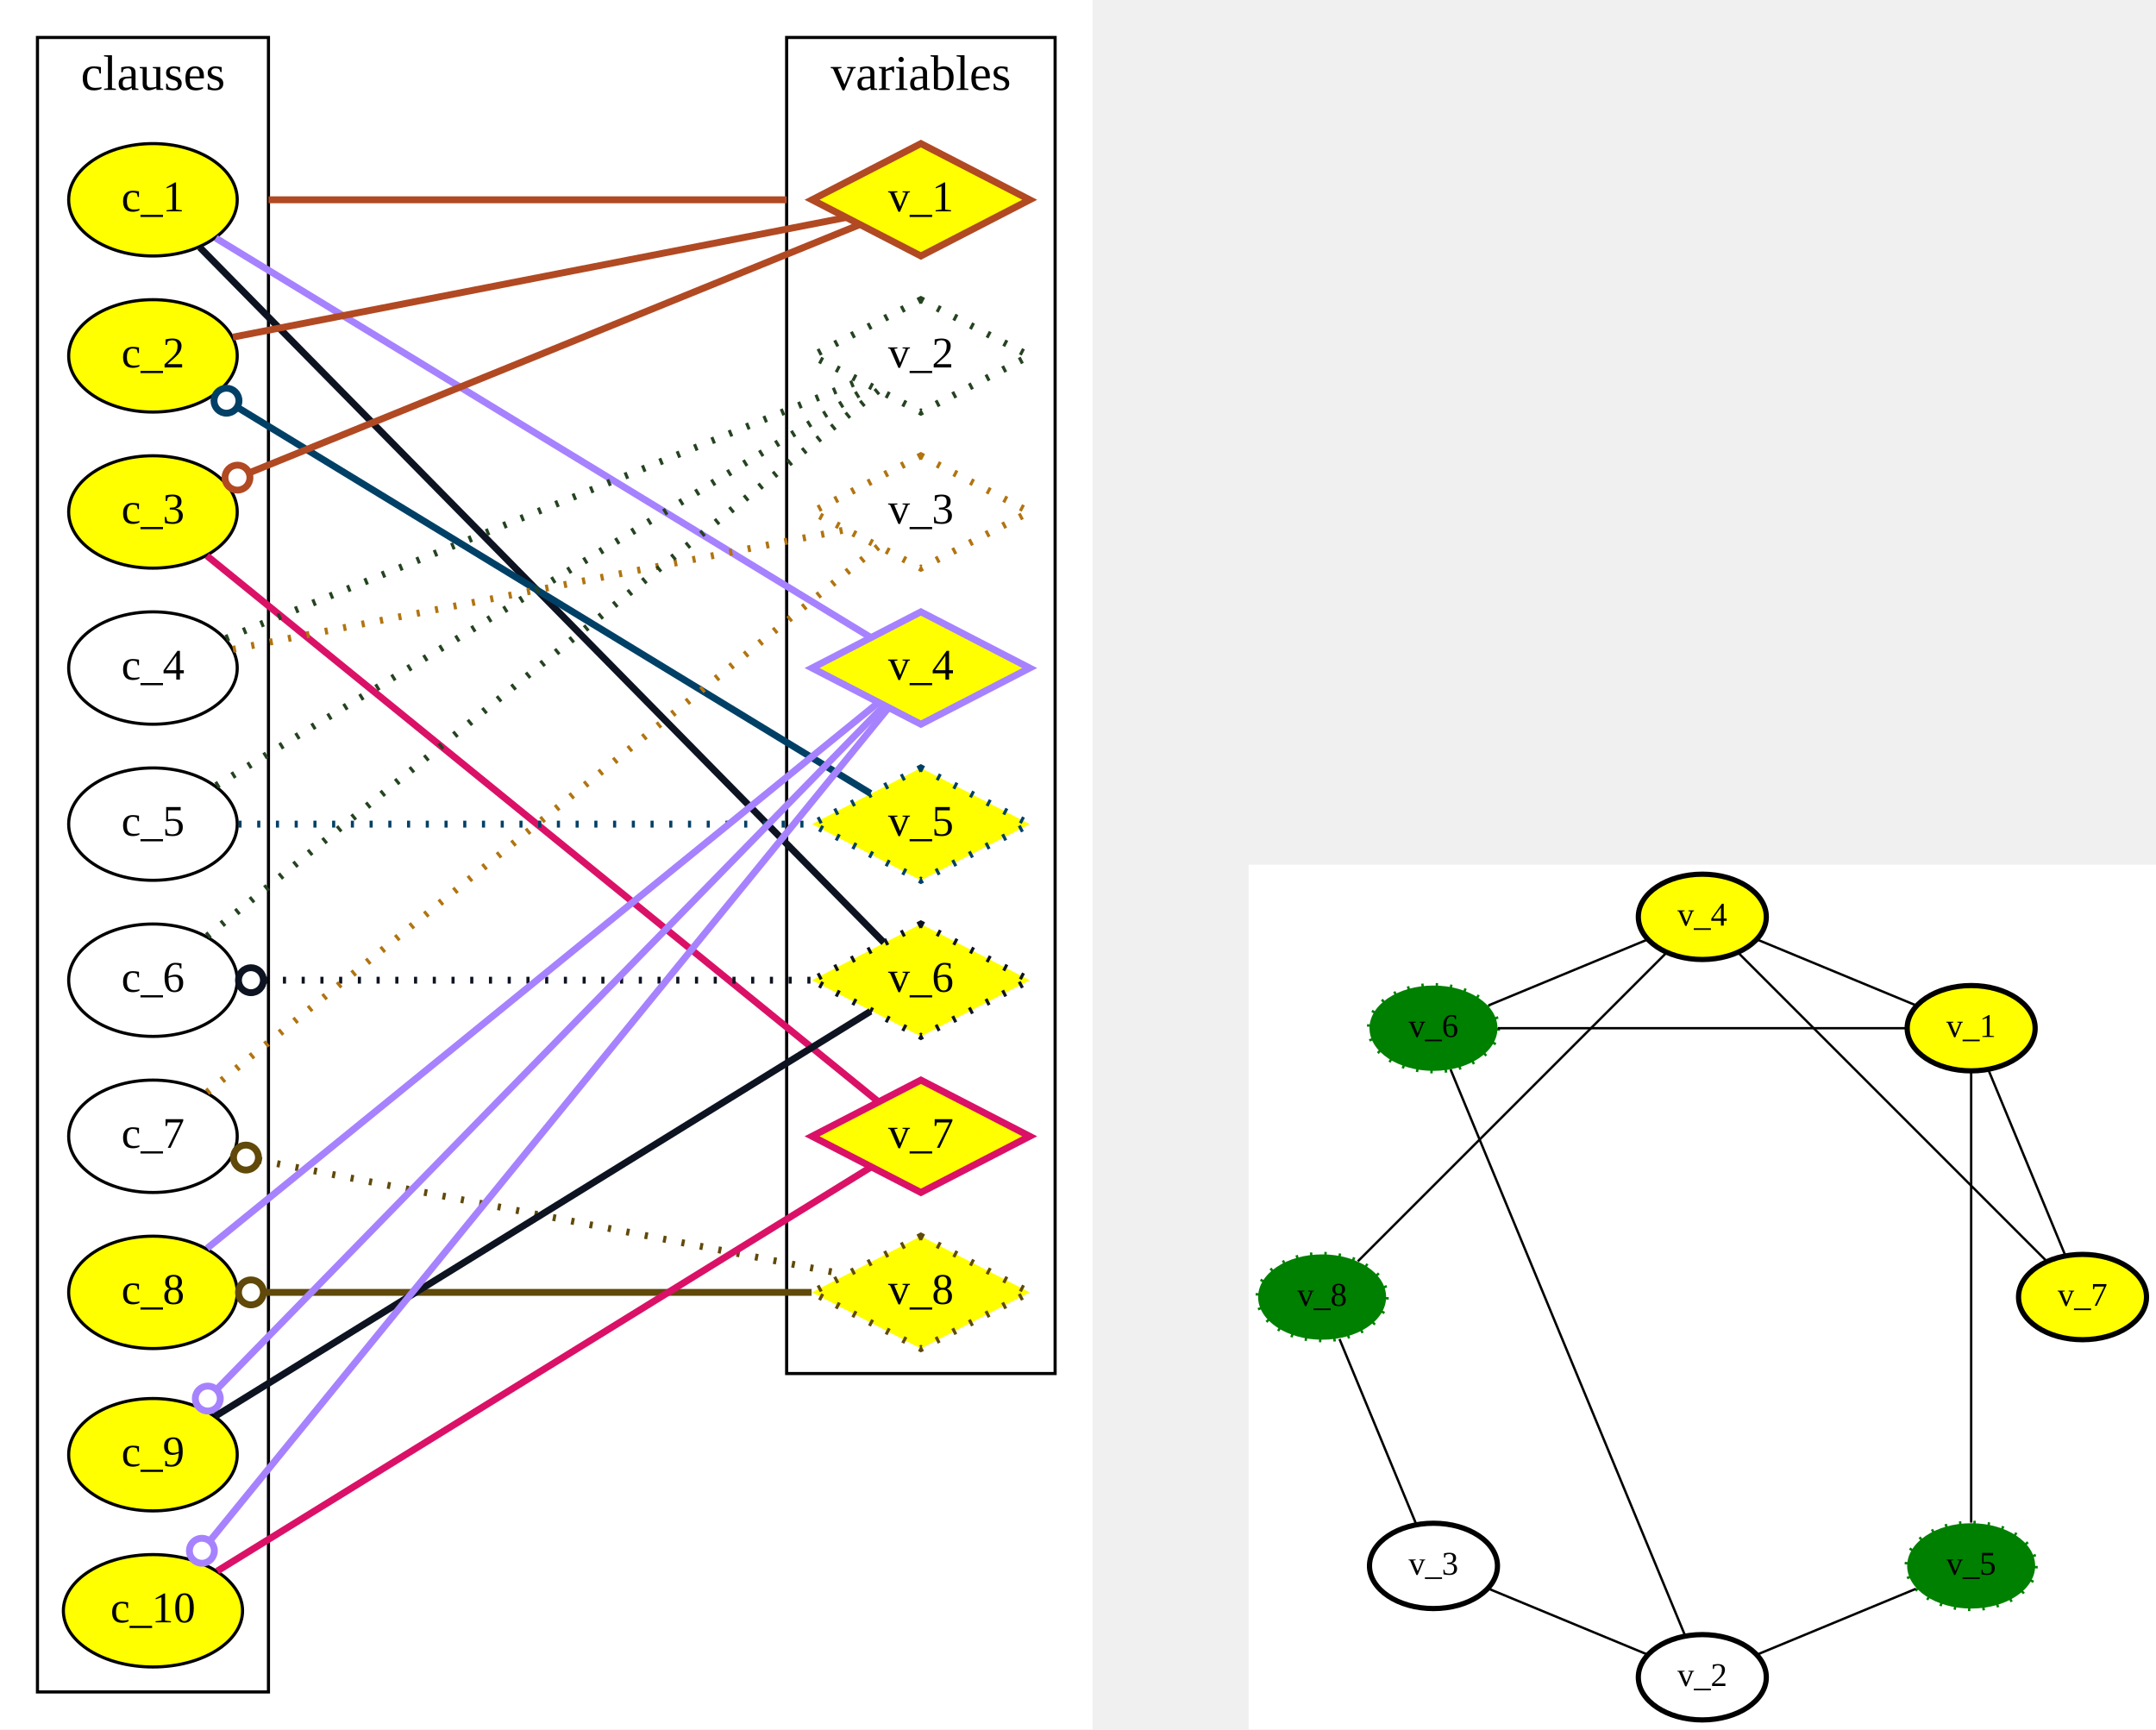
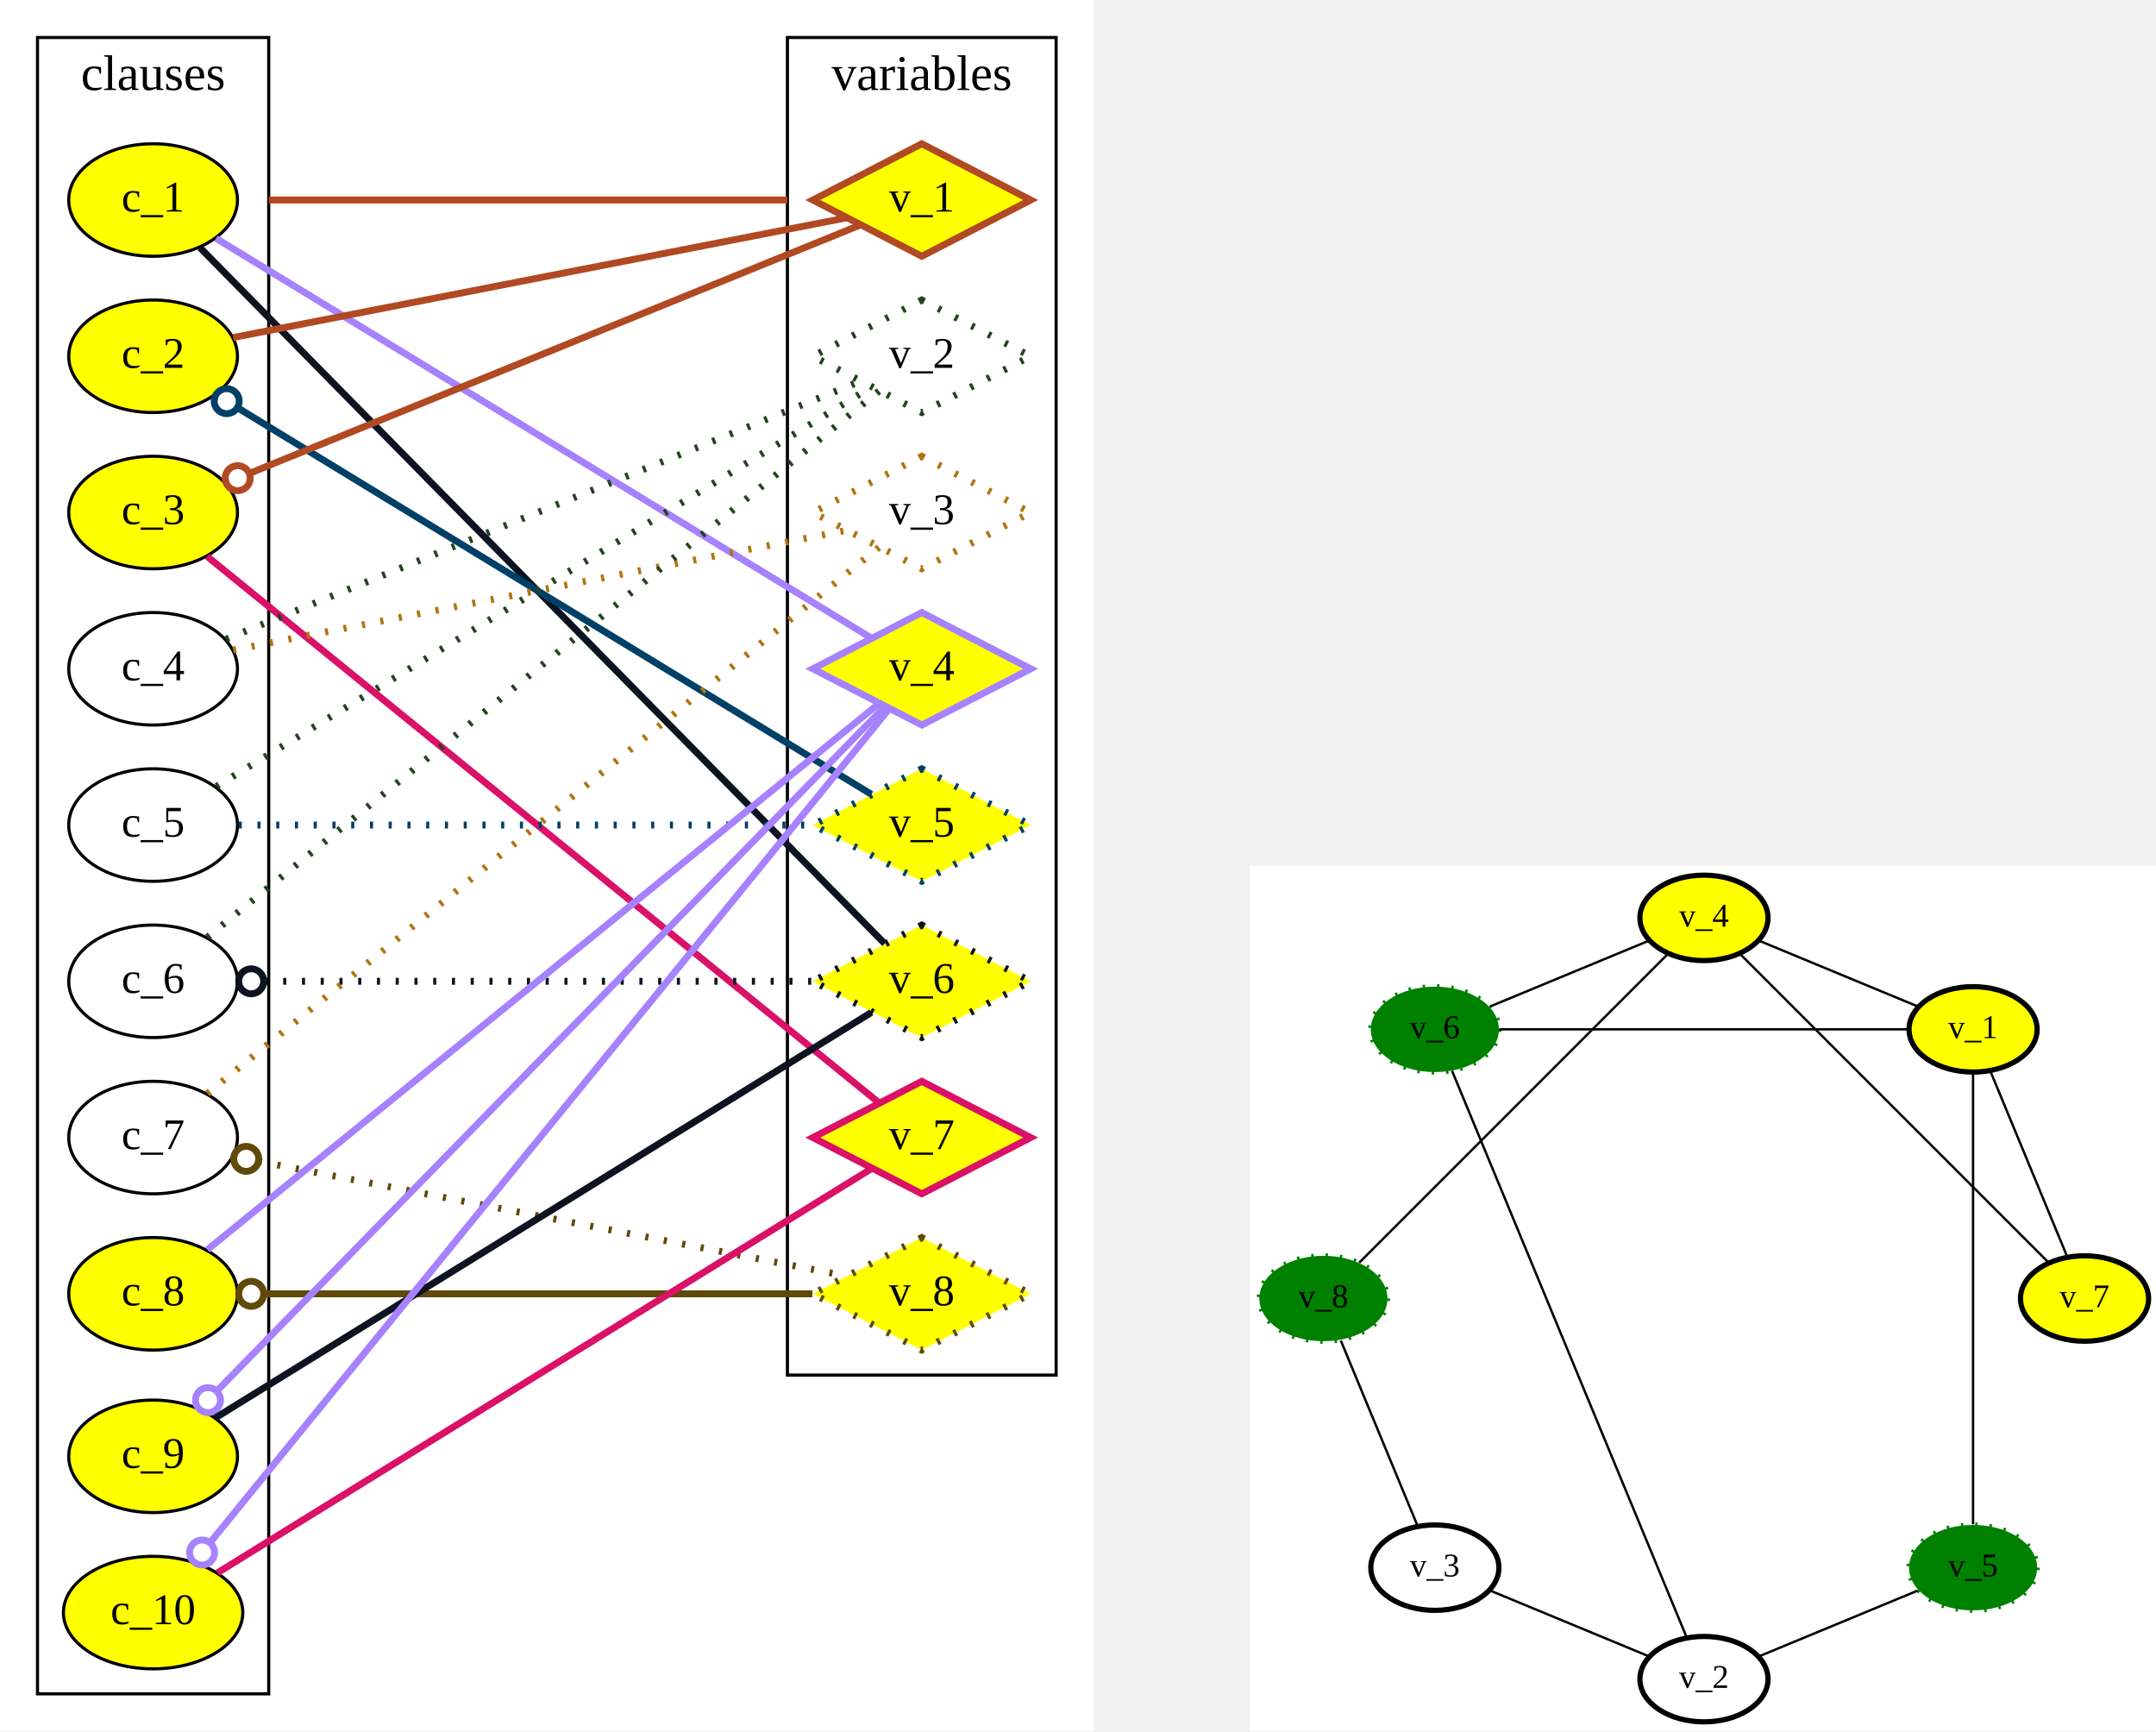
- <svg xmlns="http://www.w3.org/2000/svg" width="690.666pt" height="554.0pt" viewBox="0.0 0.0 690.666 554.0" preserveAspectRatio="xMinYMin">
+ <svg xmlns="http://www.w3.org/2000/svg" width="690pt" height="554pt" viewBox="0.0 0.0 690 554" preserveAspectRatio="xMinYMin">
  <g id="graph0" class="graph" transform="scale(1 1) rotate(0) translate(4 550)">
    <polygon fill="white" stroke="transparent" points="-4,4 -4,-550 346,-550 346,4 -4,4" />
    <g id="clust1" class="cluster">
      <polygon fill="none" stroke="black" points="8,-8 8,-538 82,-538 82,-8 8,-8" />
      <text text-anchor="middle" x="45" y="-521.2" font-family="Times New Roman,serif" font-size="16.00">clauses</text>
    </g>
    <g id="clust2" class="cluster">
      <polygon fill="none" stroke="black" points="248,-110 248,-538 334,-538 334,-110 248,-110" />
      <text text-anchor="middle" x="291" y="-521.2" font-family="Times New Roman,serif" font-size="16.00">variables</text>
    </g>
    <g id="node1" class="node">
      <ellipse fill="yellow" stroke="black" cx="45" cy="-486" rx="27" ry="18" />
      <text text-anchor="middle" x="45" y="-482.3" font-family="Times New Roman,serif" font-size="14.00">c_1</text>
    </g>
    <g id="node2" class="node">
      <ellipse fill="yellow" stroke="black" cx="45" cy="-436" rx="27" ry="18" />
      <text text-anchor="middle" x="45" y="-432.3" font-family="Times New Roman,serif" font-size="14.00">c_2</text>
    </g>
    <g id="node11" class="node">
      <polygon fill="yellow" stroke="#b14923" stroke-width="2.2" points="291,-504 256.14,-486 291,-468 325.86,-486 291,-504" />
      <text text-anchor="middle" x="291" y="-482.3" font-family="Times New Roman,serif" font-size="14.00">v_1</text>
    </g>
    <g id="edge17" class="edge">
      <path fill="none" stroke="#b14923" stroke-width="2.2" d="M82,-486C137.33,-486 192.67,-486 248,-486" />
    </g>
    <g id="node14" class="node">
      <polygon fill="yellow" stroke="#a682ff" stroke-width="2.2" points="291,-354 256.14,-336 291,-318 325.86,-336 291,-354" />
      <text text-anchor="middle" x="291" y="-332.3" font-family="Times New Roman,serif" font-size="14.00">v_4</text>
    </g>
    <g id="edge18" class="edge">
      <path fill="none" stroke="#a682ff" stroke-width="2.2" d="M65.13,-473.72C112.75,-444.69 231.57,-372.24 274.88,-345.83" />
    </g>
    <g id="node16" class="node">
      <polygon fill="yellow" stroke="#0d1321" stroke-width="2.2" stroke-dasharray="1,5" points="291,-254 256.14,-236 291,-218 325.86,-236 291,-254" />
      <text text-anchor="middle" x="291" y="-232.3" font-family="Times New Roman,serif" font-size="14.00">v_6</text>
    </g>
    <g id="edge19" class="edge">
      <path fill="none" stroke="#0d1321" stroke-width="2.2" d="M60.02,-470.74C105.08,-424.94 238.54,-289.31 279.15,-248.05" />
    </g>
    <g id="node3" class="node">
      <ellipse fill="yellow" stroke="black" cx="45" cy="-386" rx="27" ry="18" />
      <text text-anchor="middle" x="45" y="-382.3" font-family="Times New Roman,serif" font-size="14.00">c_3</text>
    </g>
    <g id="edge20" class="edge">
      <path fill="none" stroke="#b14923" stroke-width="2.2" d="M70.6,-442C118.37,-451.32 220.42,-471.23 266.96,-480.31" />
    </g>
    <g id="node15" class="node">
      <polygon fill="yellow" stroke="#004066" stroke-width="2.2" stroke-dasharray="1,5" points="291,-304 256.14,-286 291,-268 325.86,-286 291,-304" />
      <text text-anchor="middle" x="291" y="-282.3" font-family="Times New Roman,serif" font-size="14.00">v_5</text>
    </g>
    <g id="edge21" class="edge">
      <path fill="none" stroke="#004066" stroke-width="2.2" d="M71.97,-419.56C123.27,-388.27 233.51,-321.05 274.88,-295.83" />
      <ellipse fill="none" stroke="#004066" stroke-width="2.2" cx="68.55" cy="-421.64" rx="4" ry="4" />
    </g>
    <g id="node4" class="node">
      <ellipse fill="white" stroke="black" cx="45" cy="-336" rx="27" ry="18" />
      <text text-anchor="middle" x="45" y="-332.3" font-family="Times New Roman,serif" font-size="14.00">c_4</text>
    </g>
    <g id="edge22" class="edge">
      <path fill="none" stroke="#b14923" stroke-width="2.2" d="M75.85,-398.54C127.14,-419.39 228.56,-460.62 271.28,-477.99" />
      <ellipse fill="none" stroke="#b14923" stroke-width="2.2" cx="72.07" cy="-397" rx="4" ry="4" />
    </g>
    <g id="node17" class="node">
      <polygon fill="yellow" stroke="#da1167" stroke-width="2.2" points="291,-204 256.14,-186 291,-168 325.86,-186 291,-204" />
      <text text-anchor="middle" x="291" y="-182.3" font-family="Times New Roman,serif" font-size="14.00">v_7</text>
    </g>
    <g id="edge23" class="edge">
      <path fill="none" stroke="#da1167" stroke-width="2.2" d="M62.3,-371.94C108.78,-334.15 235.68,-230.98 277.46,-197.01" />
    </g>
    <g id="node5" class="node">
      <ellipse fill="white" stroke="black" cx="45" cy="-286" rx="27" ry="18" />
      <text text-anchor="middle" x="45" y="-282.3" font-family="Times New Roman,serif" font-size="14.00">c_5</text>
    </g>
    <g id="node12" class="node">
      <polygon fill="none" stroke="#244320" stroke-width="2.2" stroke-dasharray="1,5" points="291,-454 256.14,-436 291,-418 325.86,-436 291,-454" />
      <text text-anchor="middle" x="291" y="-432.3" font-family="Times New Roman,serif" font-size="14.00">v_2</text>
    </g>
    <g id="edge24" class="edge">
      <path fill="none" stroke="#244320" stroke-width="2.2" stroke-dasharray="1,5" d="M68.36,-345.5C116.58,-365.1 226.36,-409.72 271.28,-427.99" />
    </g>
    <g id="node13" class="node">
      <polygon fill="none" stroke="#b1740f" stroke-width="2.2" stroke-dasharray="1,5" points="291,-404 256.14,-386 291,-368 325.86,-386 291,-404" />
      <text text-anchor="middle" x="291" y="-382.3" font-family="Times New Roman,serif" font-size="14.00">v_3</text>
    </g>
    <g id="edge25" class="edge">
      <path fill="none" stroke="#b1740f" stroke-width="2.2" stroke-dasharray="1,5" d="M70.6,-342C118.37,-351.32 220.42,-371.23 266.96,-380.31" />
    </g>
    <g id="node6" class="node">
      <ellipse fill="white" stroke="black" cx="45" cy="-236" rx="27" ry="18" />
      <text text-anchor="middle" x="45" y="-232.3" font-family="Times New Roman,serif" font-size="14.00">c_6</text>
    </g>
    <g id="edge26" class="edge">
      <path fill="none" stroke="#244320" stroke-width="2.2" stroke-dasharray="1,5" d="M65.25,-298.35C112.94,-327.43 231.57,-399.76 274.86,-426.16" />
    </g>
    <g id="edge27" class="edge">
      <path fill="none" stroke="#004066" stroke-width="2.2" stroke-dasharray="1,5" d="M72.39,-286C133.59,-286 194.79,-286 255.99,-286" />
    </g>
    <g id="node7" class="node">
      <ellipse fill="white" stroke="black" cx="45" cy="-186" rx="27" ry="18" />
      <text text-anchor="middle" x="45" y="-182.3" font-family="Times New Roman,serif" font-size="14.00">c_7</text>
    </g>
    <g id="edge28" class="edge">
      <path fill="none" stroke="#244320" stroke-width="2.2" stroke-dasharray="1,5" d="M62.36,-250.12C108.89,-287.94 235.62,-390.98 277.42,-424.96" />
    </g>
    <g id="edge29" class="edge">
      <path fill="none" stroke="#0d1321" stroke-width="2.2" stroke-dasharray="1,5" d="M80.63,-236C139.09,-236 197.54,-236 255.99,-236" />
      <ellipse fill="none" stroke="#0d1321" stroke-width="2.2" cx="76.39" cy="-236" rx="4" ry="4" />
    </g>
    <g id="node8" class="node">
      <ellipse fill="yellow" stroke="black" cx="45" cy="-136" rx="27" ry="18" />
      <text text-anchor="middle" x="45" y="-132.3" font-family="Times New Roman,serif" font-size="14.00">c_8</text>
    </g>
    <g id="edge30" class="edge">
      <path fill="none" stroke="#b1740f" stroke-width="2.2" stroke-dasharray="1,5" d="M62.36,-200.12C108.89,-237.94 235.62,-340.98 277.42,-374.96" />
    </g>
    <g id="node18" class="node">
      <polygon fill="yellow" stroke="#604909" stroke-width="2.2" stroke-dasharray="1,5" points="291,-154 256.14,-136 291,-118 325.86,-136 291,-154" />
      <text text-anchor="middle" x="291" y="-132.3" font-family="Times New Roman,serif" font-size="14.00">v_8</text>
    </g>
    <g id="edge31" class="edge">
      <path fill="none" stroke="#604909" stroke-width="2.2" stroke-dasharray="1,5" d="M78.87,-178.39C129.3,-168.55 222.92,-150.28 266.94,-141.69" />
      <ellipse fill="none" stroke="#604909" stroke-width="2.2" cx="74.79" cy="-179.19" rx="4" ry="4" />
    </g>
    <g id="node9" class="node">
      <ellipse fill="yellow" stroke="black" cx="45" cy="-84" rx="27" ry="18" />
      <text text-anchor="middle" x="45" y="-80.3" font-family="Times New Roman,serif" font-size="14.00">c_9</text>
    </g>
    <g id="edge32" class="edge">
      <path fill="none" stroke="#a682ff" stroke-width="2.2" d="M62.36,-150.12C108.89,-187.94 235.62,-290.98 277.42,-324.96" />
    </g>
    <g id="edge33" class="edge">
      <path fill="none" stroke="#604909" stroke-width="2.2" d="M80.63,-136C139.09,-136 197.54,-136 255.99,-136" />
      <ellipse fill="none" stroke="#604909" stroke-width="2.2" cx="76.39" cy="-136" rx="4" ry="4" />
    </g>
    <g id="node10" class="node">
      <ellipse fill="yellow" stroke="black" cx="45" cy="-34" rx="28.7" ry="18" />
      <text text-anchor="middle" x="45" y="-30.3" font-family="Times New Roman,serif" font-size="14.00">c_10</text>
    </g>
    <g id="edge34" class="edge">
      <path fill="none" stroke="#a682ff" stroke-width="2.2" d="M65.41,-104.91C114.89,-155.6 240.03,-283.79 279.13,-323.85" />
      <ellipse fill="none" stroke="#a682ff" stroke-width="2.2" cx="62.56" cy="-101.99" rx="4" ry="4" />
    </g>
    <g id="edge35" class="edge">
      <path fill="none" stroke="#0d1321" stroke-width="2.2" d="M64.9,-96.29C112.35,-125.62 231.46,-199.21 274.86,-226.03" />
    </g>
    <g id="edge36" class="edge">
      <path fill="none" stroke="#a682ff" stroke-width="2.2" d="M63.37,-56.56C111.9,-116.13 242.35,-276.28 280.43,-323.02" />
      <ellipse fill="none" stroke="#a682ff" stroke-width="2.2" cx="60.67" cy="-53.23" rx="4" ry="4" />
    </g>
    <g id="edge37" class="edge">
      <path fill="none" stroke="#da1167" stroke-width="2.2" d="M65.6,-46.73C113.53,-76.34 231.68,-149.34 274.86,-176.03" />
    </g>
  </g>
  <g id="graph0" class="graph" transform="translate(400.0 277.0) scale(0.7591953) scale(1 1) rotate(0) translate(4 360.856)">
    <polygon fill="white" stroke="none" points="-4,4 -4,-360.856 378.856,-360.856 378.856,4 -4,4" />
    <g id="node1" class="node">
      <ellipse fill="yellow" stroke="black" stroke-width="2.2" cx="300.868" cy="-291.868" rx="27" ry="18" />
      <text text-anchor="middle" x="300.868" y="-288.168" font-family="Times New Roman,serif" font-size="14.00">v_1</text>
    </g>
    <g id="node2" class="node">
      <ellipse fill="yellow" stroke="black" stroke-width="2.2" cx="187.428" cy="-338.856" rx="27" ry="18" />
      <text text-anchor="middle" x="187.428" y="-335.156" font-family="Times New Roman,serif" font-size="14.00">v_4</text>
    </g>
    <g id="edge1" class="edge">
      <path fill="none" stroke="black" d="M277.912,-301.377C258.36,-309.475 230.393,-321.06 210.74,-329.2" />
    </g>
    <g id="node3" class="node">
      <ellipse fill="green" stroke="green" stroke-width="2.2" stroke-dasharray="1,5" cx="73.988" cy="-291.868" rx="27" ry="18" />
      <text text-anchor="middle" x="73.988" y="-288.168" font-family="Times New Roman,serif" font-size="14.00">v_6</text>
    </g>
    <g id="edge2" class="edge">
      <path fill="none" stroke="black" d="M273.501,-291.868C229.776,-291.868 144.662,-291.868 101.099,-291.868" />
    </g>
    <g id="node4" class="node">
      <ellipse fill="green" stroke="green" stroke-width="2.2" stroke-dasharray="1,5" cx="300.868" cy="-64.988" rx="27" ry="18" />
      <text text-anchor="middle" x="300.868" y="-61.288" font-family="Times New Roman,serif" font-size="14.00">v_5</text>
    </g>
    <g id="edge4" class="edge">
      <path fill="none" stroke="black" d="M300.868,-273.685C300.868,-231.204 300.868,-125.825 300.868,-83.258" />
    </g>
    <g id="node5" class="node">
      <ellipse fill="yellow" stroke="black" stroke-width="2.2" cx="347.856" cy="-178.428" rx="27" ry="18" />
      <text text-anchor="middle" x="347.856" y="-174.728" font-family="Times New Roman,serif" font-size="14.00">v_7</text>
    </g>
    <g id="edge5" class="edge">
      <path fill="none" stroke="black" d="M308.21,-274.143C317.037,-252.832 331.762,-217.285 340.566,-196.029" />
    </g>
    <g id="edge3" class="edge">
      <path fill="none" stroke="black" d="M164.472,-329.348C144.92,-321.249 116.953,-309.664 97.3,-301.524" />
    </g>
    <g id="edge11" class="edge">
      <path fill="none" stroke="black" d="M202.521,-323.764C233.097,-293.187 302.047,-224.238 332.687,-193.598" />
    </g>
    <g id="node6" class="node">
      <ellipse fill="none" stroke="black" stroke-width="2.2" cx="187.428" cy="-18" rx="27" ry="18" />
      <text text-anchor="middle" x="187.428" y="-14.3" font-family="Times New Roman,serif" font-size="14.00">v_2</text>
    </g>
    <g id="edge8" class="edge">
      <path fill="none" stroke="black" d="M180.159,-35.548C159.67,-85.014 101.612,-225.179 81.197,-274.466" />
    </g>
    <g id="edge7" class="edge">
      <path fill="none" stroke="black" d="M210.384,-27.509C229.936,-35.607 257.904,-47.192 277.557,-55.332" />
    </g>
    <g id="node7" class="node">
      <ellipse fill="none" stroke="black" stroke-width="2.2" cx="73.988" cy="-64.988" rx="27" ry="18" />
      <text text-anchor="middle" x="73.988" y="-61.288" font-family="Times New Roman,serif" font-size="14.00">v_3</text>
    </g>
    <g id="edge6" class="edge">
      <path fill="none" stroke="black" d="M164.472,-27.509C144.92,-35.607 116.953,-47.192 97.3,-55.332" />
    </g>
    <g id="node8" class="node">
      <ellipse fill="green" stroke="green" stroke-width="2.2" stroke-dasharray="1,5" cx="27" cy="-178.428" rx="27" ry="18" />
      <text text-anchor="middle" x="27" y="-174.728" font-family="Times New Roman,serif" font-size="14.00">v_8</text>
    </g>
    <g id="edge10" class="edge">
      <path fill="none" stroke="black" d="M42.093,-193.521C72.669,-224.097 141.618,-293.047 172.259,-323.687" />
    </g>
    <g id="edge9" class="edge">
      <path fill="none" stroke="black" d="M34.342,-160.703C43.169,-139.392 57.894,-103.845 66.698,-82.589" />
    </g>
  </g>
</svg>
